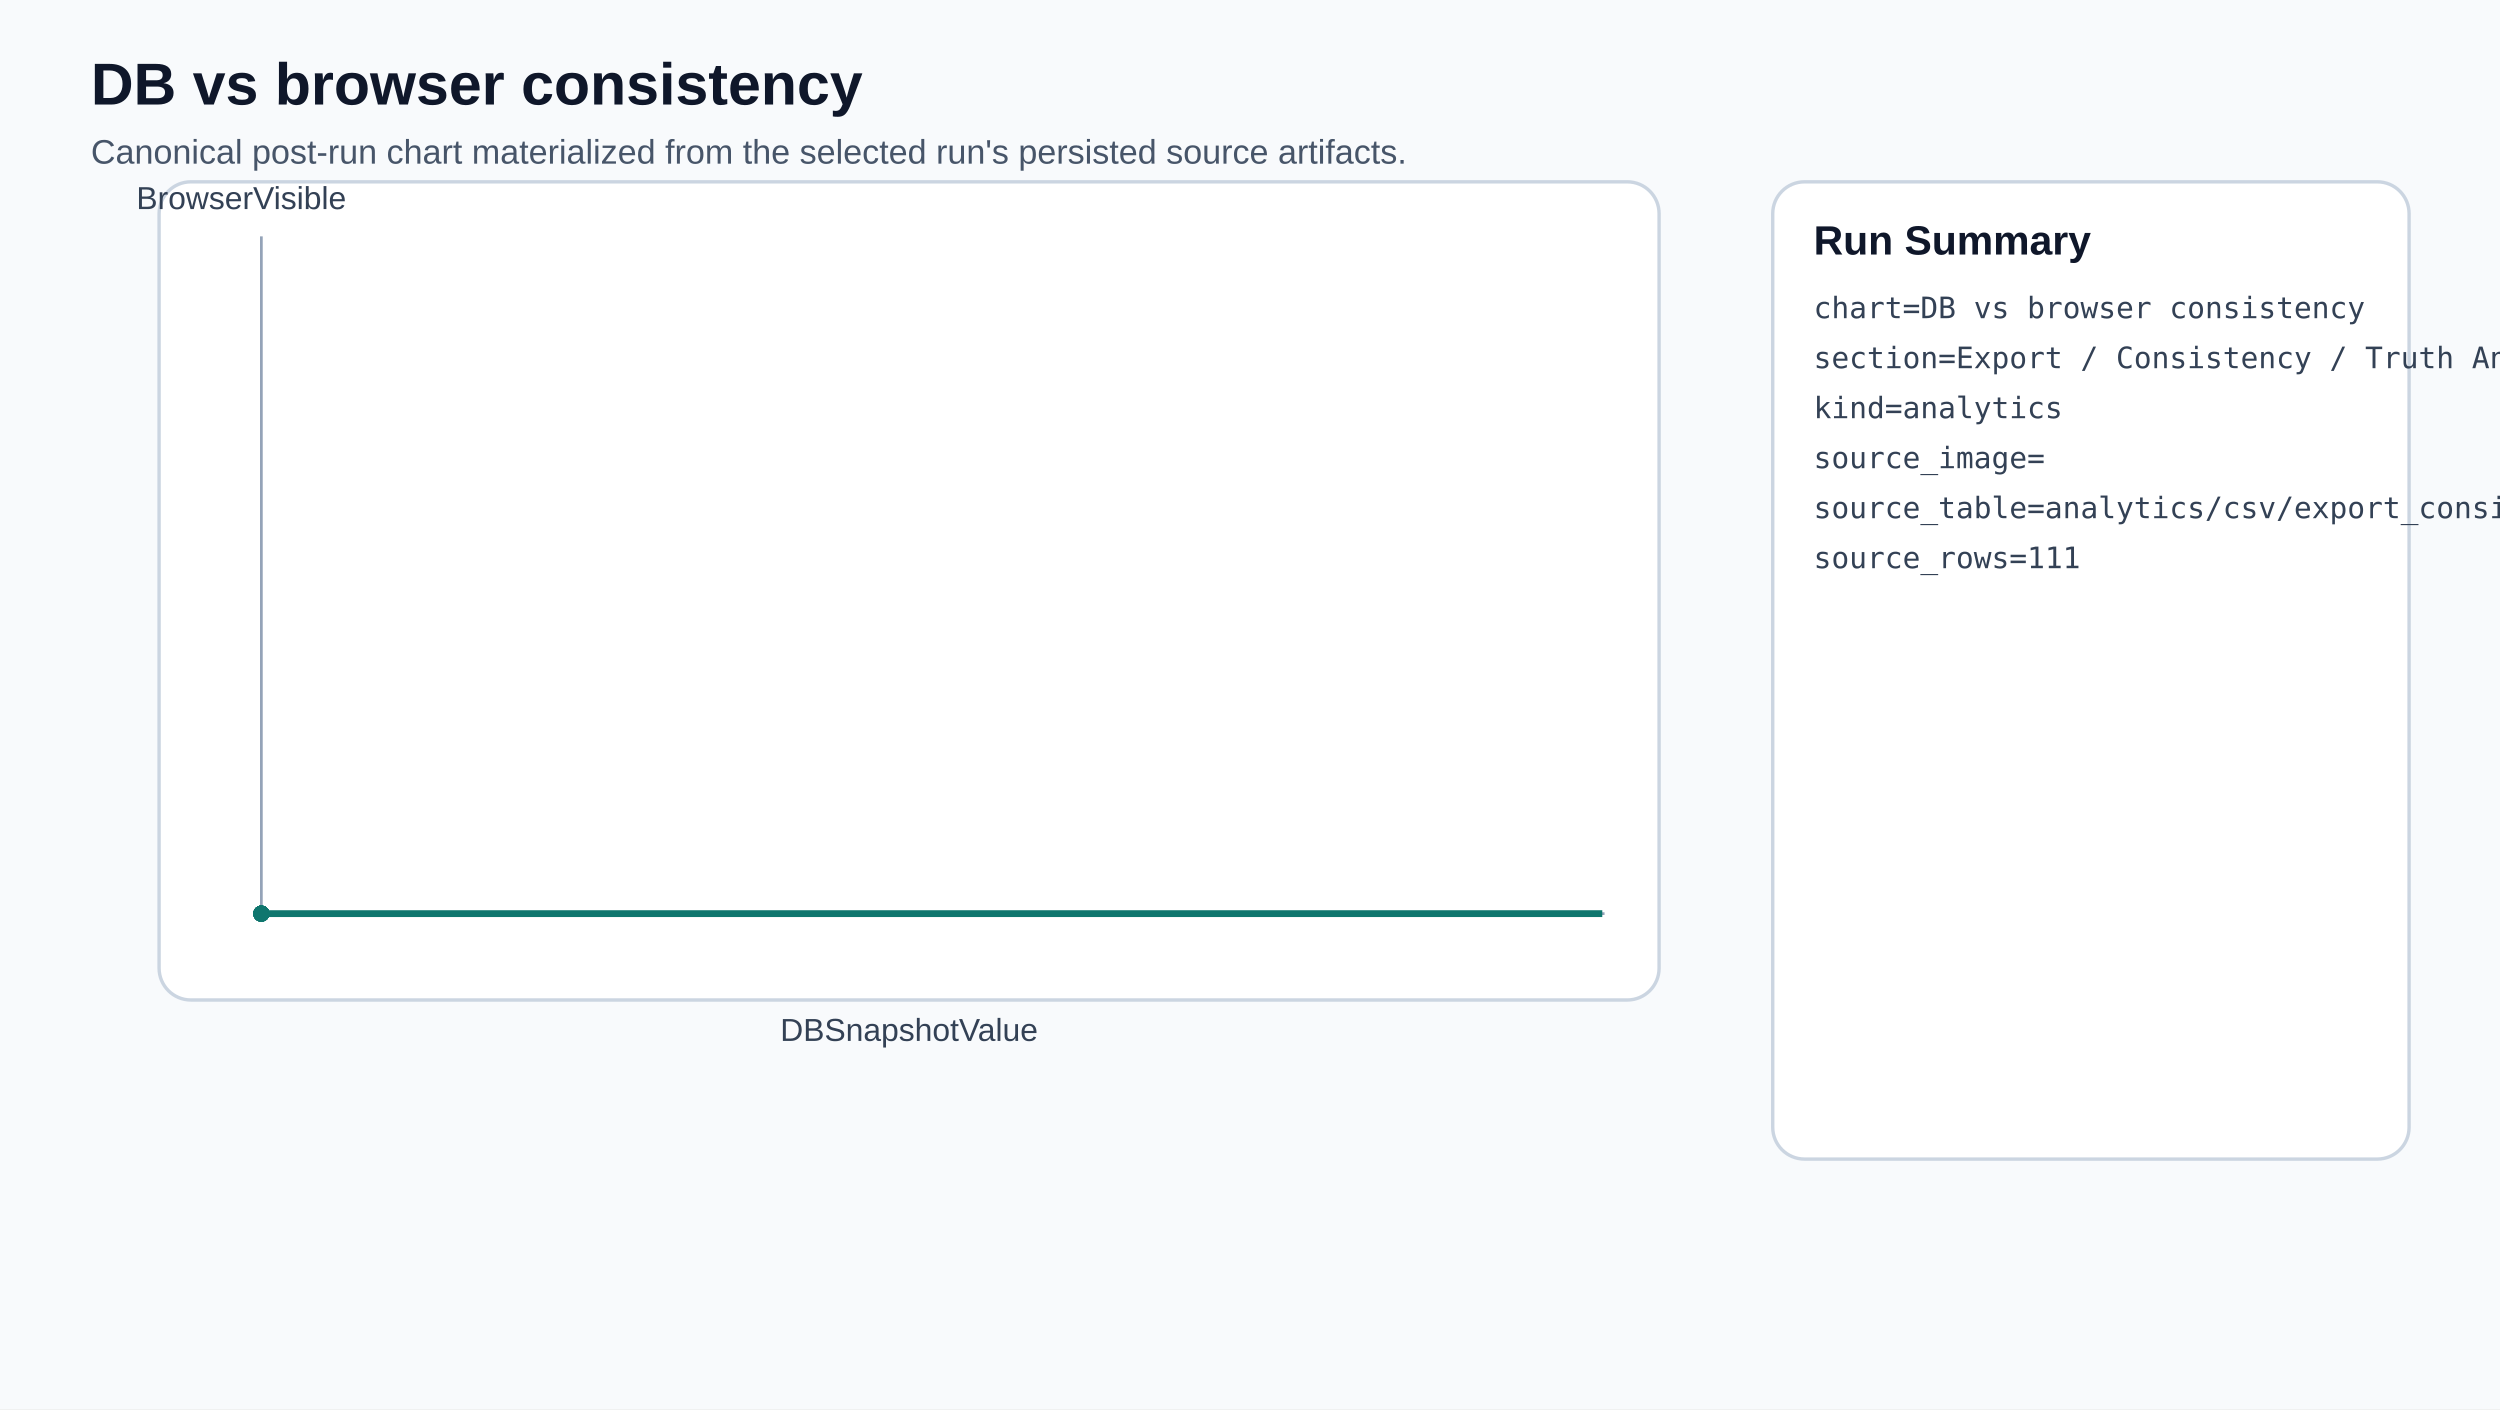
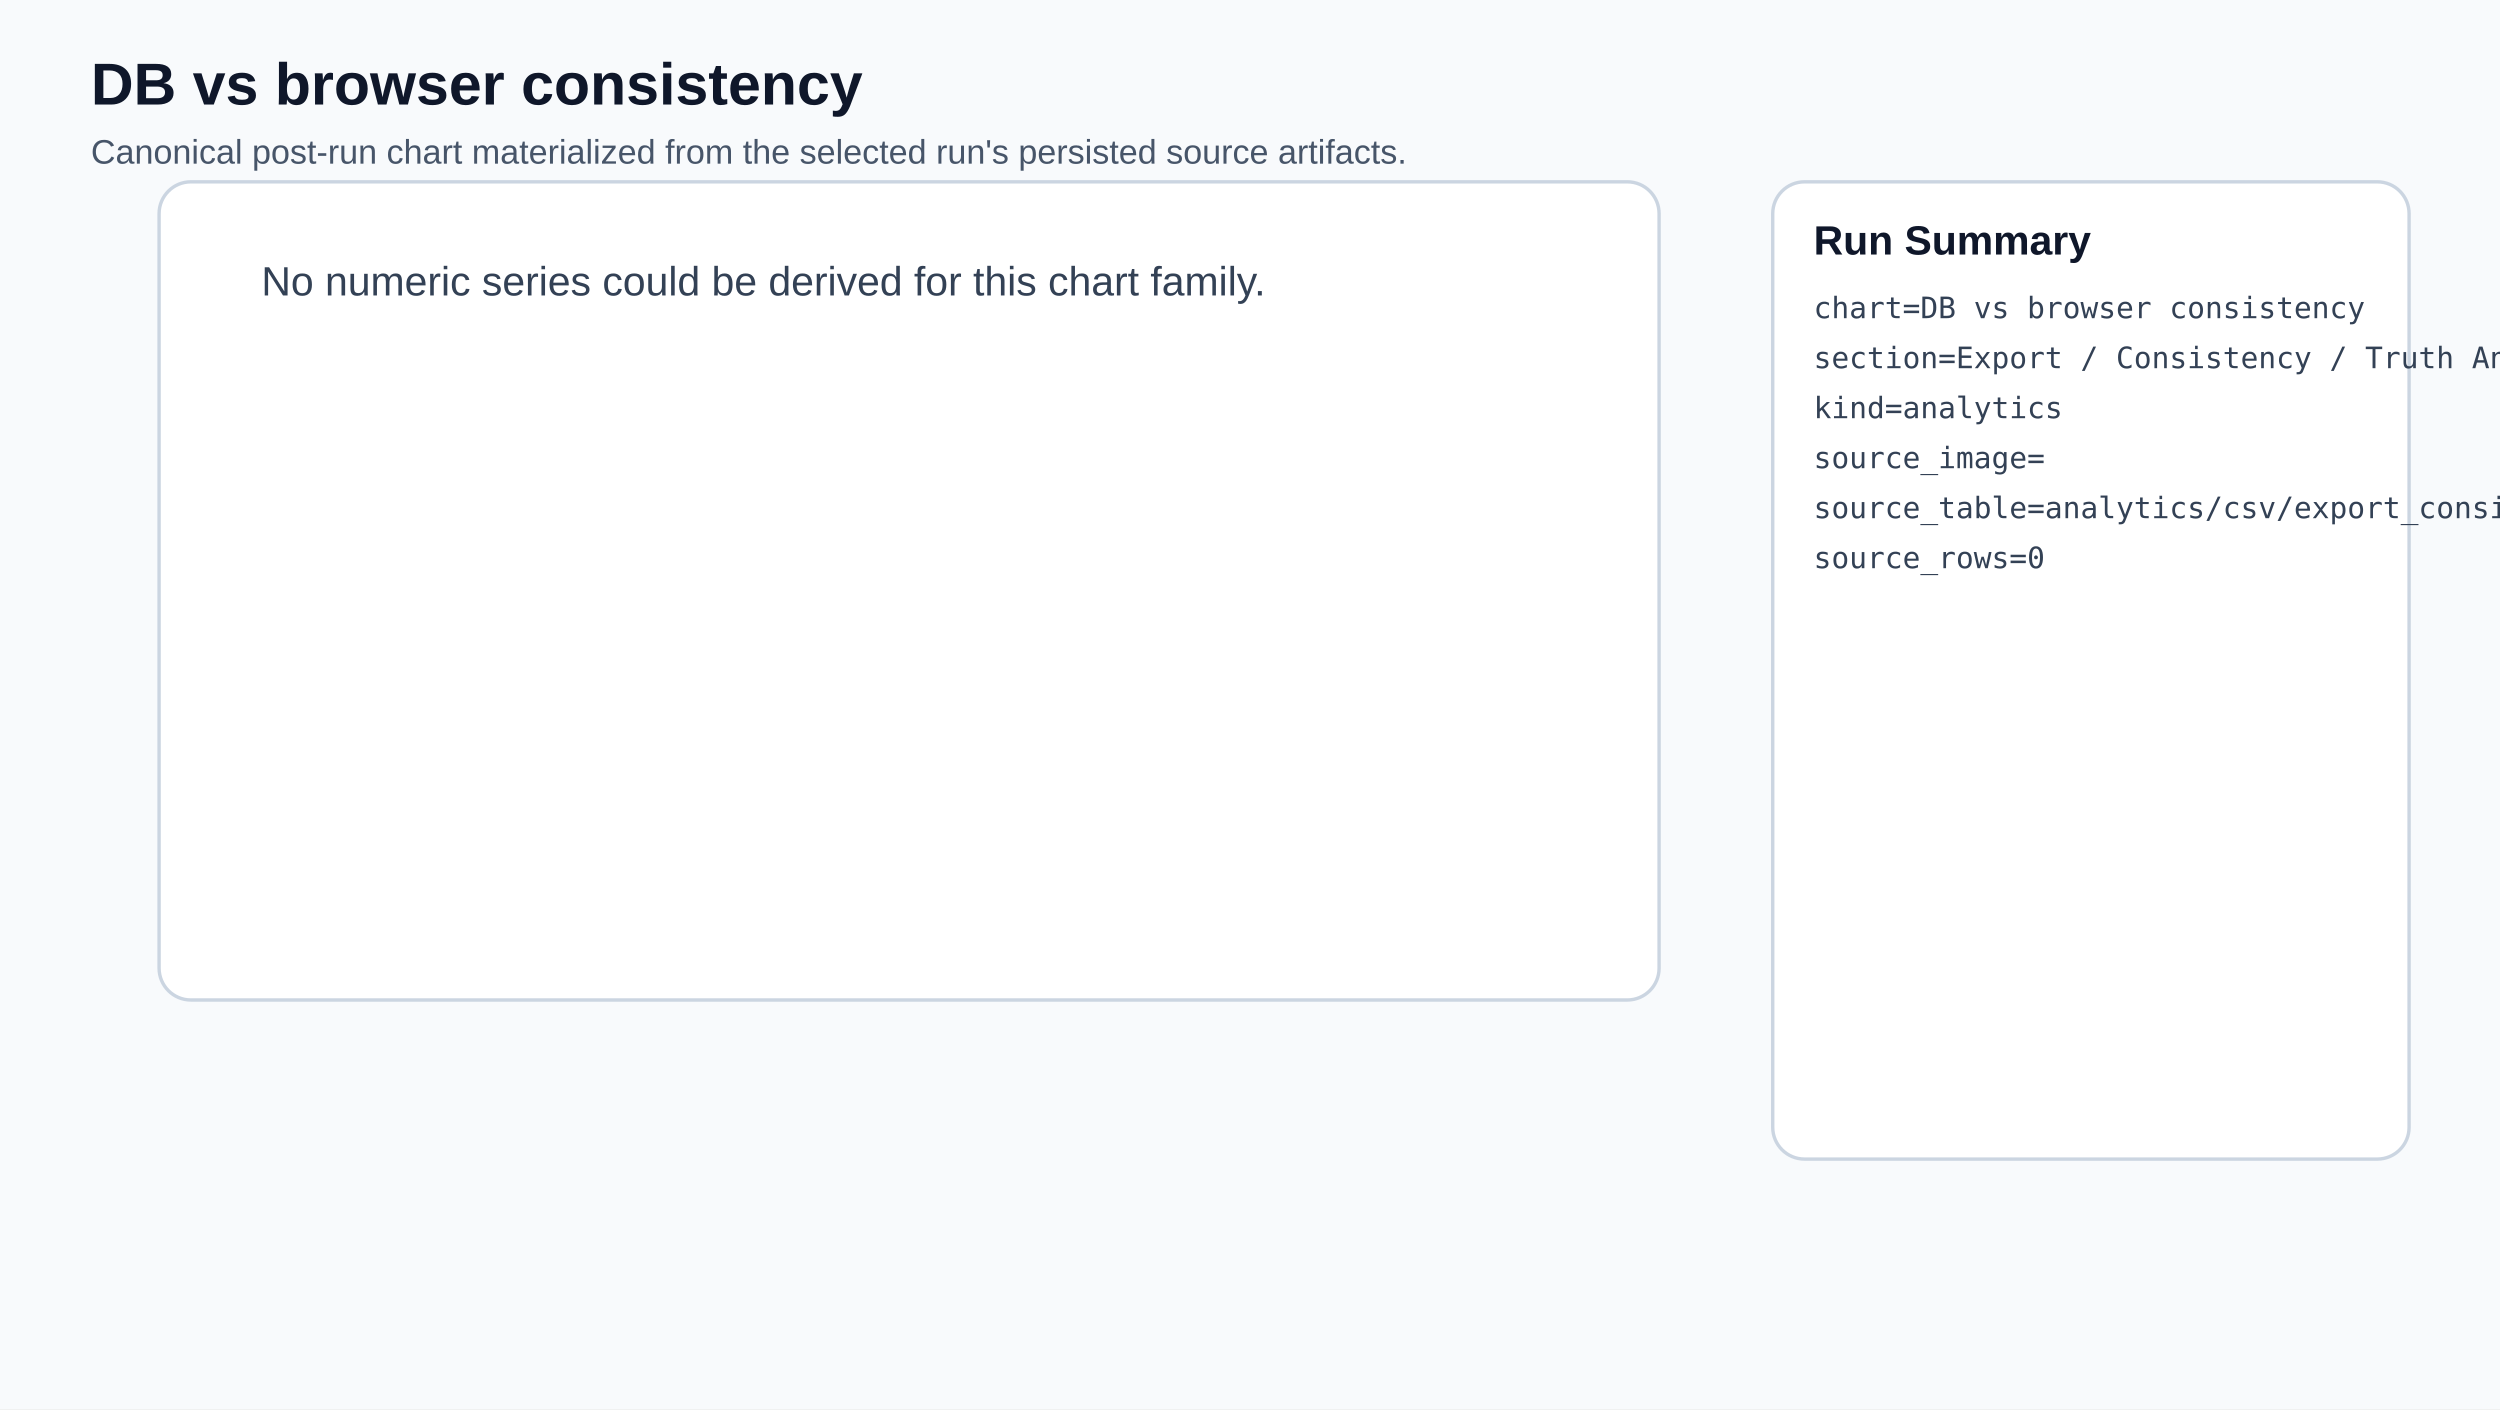
<svg xmlns="http://www.w3.org/2000/svg" width="1100" height="620" viewBox="0 0 1100 620">
  <rect width="100%" height="100%" fill="#f8fafc" />
  <text x="40" y="46" font-family="Segoe UI,Arial,sans-serif" font-size="26" font-weight="700" fill="#0f172a">DB vs browser consistency</text>
  <text x="40" y="72" font-family="Segoe UI,Arial,sans-serif" font-size="15" fill="#475569">Canonical post-run chart materialized from the selected run's persisted source artifacts.</text>
  <rect x="70" y="80" width="660" height="360" rx="14" fill="#ffffff" stroke="#cbd5e1" stroke-width="1.5" />
-   <line x1="115" y1="402" x2="706" y2="402" stroke="#94a3b8" stroke-width="1.2" />
-   <line x1="115" y1="104" x2="115" y2="402" stroke="#94a3b8" stroke-width="1.2" />
-   <polyline fill="none" stroke="#0f766e" stroke-width="3" points="115.0,402.0 115.0,402.0 115.0,402.0 115.0,402.0 115.0,402.0 115.0,402.0 705.0,402.0 129.8,402.0 115.0,402.0 115.0,402.0 115.0,402.0 115.0,402.0 115.0,402.0 115.0,402.0 115.0,402.0 115.0,402.0 115.0,402.0 115.0,402.0 115.0,402.0 115.0,402.0 115.0,402.0 115.0,402.0 115.0,402.0 115.0,402.0 115.0,402.0 115.0,402.0 115.0,402.0 115.0,402.0 115.0,402.0 115.0,402.0 115.0,402.0 115.0,402.0 115.0,402.0 115.0,402.0 115.0,402.0 115.0,402.0 115.0,402.0 115.0,402.0 115.0,402.0 115.0,402.0 115.0,402.0 115.0,402.0 115.0,402.0 115.0,402.0 115.0,402.0 115.0,402.0 115.0,402.0 115.0,402.0 115.0,402.0 115.0,402.0 115.0,402.0 115.0,402.0 115.0,402.0 115.0,402.0 115.0,402.0 115.0,402.0 115.0,402.0 115.0,402.0 115.0,402.0 115.0,402.0 115.0,402.0 115.0,402.0 115.0,402.0 115.0,402.0 115.0,402.0 115.0,402.0 115.0,402.0 115.0,402.0 115.0,402.0 115.0,402.0 115.0,402.0 115.0,402.0 115.0,402.0 115.0,402.0 115.0,402.0 115.0,402.0 115.0,402.0 115.0,402.0 115.0,402.0 115.0,402.0 115.0,402.0 115.0,402.0 115.0,402.0 115.0,402.0 115.0,402.0 115.0,402.0 115.0,402.0 115.0,402.0 115.0,402.0 115.0,402.0 115.0,402.0 115.0,402.0 115.0,402.0 115.0,402.0 115.0,402.0 115.0,402.0 115.0,402.0 115.0,402.0 115.0,402.0 115.0,402.0 115.0,402.0 115.0,402.0 115.0,402.0 115.0,402.0 115.0,402.0 115.0,402.0 115.0,402.0 115.0,402.0 115.0,402.0 115.0,402.0 115.0,402.0" />
-   <circle cx="115.0" cy="402.0" r="3.5" fill="#0f766e" />
-   <circle cx="115.0" cy="402.0" r="3.5" fill="#0f766e" />
-   <circle cx="115.0" cy="402.0" r="3.5" fill="#0f766e" />
-   <circle cx="115.0" cy="402.0" r="3.5" fill="#0f766e" />
-   <circle cx="115.0" cy="402.0" r="3.5" fill="#0f766e" />
-   <circle cx="115.0" cy="402.0" r="3.5" fill="#0f766e" />
-   <circle cx="115.0" cy="402.0" r="3.5" fill="#0f766e" />
-   <circle cx="115.0" cy="402.0" r="3.5" fill="#0f766e" />
-   <circle cx="115.0" cy="402.0" r="3.5" fill="#0f766e" />
-   <circle cx="115.0" cy="402.0" r="3.5" fill="#0f766e" />
-   <circle cx="115.0" cy="402.0" r="3.5" fill="#0f766e" />
-   <circle cx="115.0" cy="402.0" r="3.5" fill="#0f766e" />
-   <circle cx="115.0" cy="402.0" r="3.5" fill="#0f766e" />
-   <circle cx="115.0" cy="402.0" r="3.5" fill="#0f766e" />
-   <circle cx="115.0" cy="402.0" r="3.5" fill="#0f766e" />
-   <circle cx="115.0" cy="402.0" r="3.5" fill="#0f766e" />
-   <circle cx="115.0" cy="402.0" r="3.5" fill="#0f766e" />
-   <circle cx="115.0" cy="402.0" r="3.5" fill="#0f766e" />
-   <circle cx="115.0" cy="402.0" r="3.5" fill="#0f766e" />
-   <circle cx="115.0" cy="402.0" r="3.5" fill="#0f766e" />
-   <circle cx="115.0" cy="402.0" r="3.5" fill="#0f766e" />
-   <circle cx="115.0" cy="402.0" r="3.5" fill="#0f766e" />
-   <circle cx="115.0" cy="402.0" r="3.5" fill="#0f766e" />
-   <circle cx="115.0" cy="402.0" r="3.5" fill="#0f766e" />
-   <circle cx="115.0" cy="402.0" r="3.5" fill="#0f766e" />
-   <circle cx="115.0" cy="402.0" r="3.5" fill="#0f766e" />
-   <circle cx="115.0" cy="402.0" r="3.5" fill="#0f766e" />
-   <circle cx="115.0" cy="402.0" r="3.5" fill="#0f766e" />
-   <text x="400.0" y="458" text-anchor="middle" font-family="Segoe UI,Arial,sans-serif" font-size="14" fill="#334155">DBSnapshotValue</text>
-   <text x="60" y="92" font-family="Segoe UI,Arial,sans-serif" font-size="14" fill="#334155">BrowserVisible</text>
+   <text x="115" y="130" font-family="Segoe UI,Arial,sans-serif" font-size="18" fill="#334155">No numeric series could be derived for this chart family.</text>
  <rect x="780" y="80" width="280" height="430" rx="14" fill="#ffffff" stroke="#cbd5e1" stroke-width="1.5" />
  <text x="798" y="112" font-family="Segoe UI,Arial,sans-serif" font-size="18" font-weight="700" fill="#0f172a">Run Summary</text>
  <text x="798" y="140" font-family="Consolas,Segoe UI Mono,monospace" font-size="13" fill="#334155">chart=DB vs browser consistency</text>
  <text x="798" y="162" font-family="Consolas,Segoe UI Mono,monospace" font-size="13" fill="#334155">section=Export / Consistency / Truth Analytics</text>
  <text x="798" y="184" font-family="Consolas,Segoe UI Mono,monospace" font-size="13" fill="#334155">kind=analytics</text>
  <text x="798" y="206" font-family="Consolas,Segoe UI Mono,monospace" font-size="13" fill="#334155">source_image=</text>
  <text x="798" y="228" font-family="Consolas,Segoe UI Mono,monospace" font-size="13" fill="#334155">source_table=analytics/csv/export_consistency_analytics.csv</text>
-   <text x="798" y="250" font-family="Consolas,Segoe UI Mono,monospace" font-size="13" fill="#334155">source_rows=111</text>
+   <text x="798" y="250" font-family="Consolas,Segoe UI Mono,monospace" font-size="13" fill="#334155">source_rows=0</text>
</svg>
